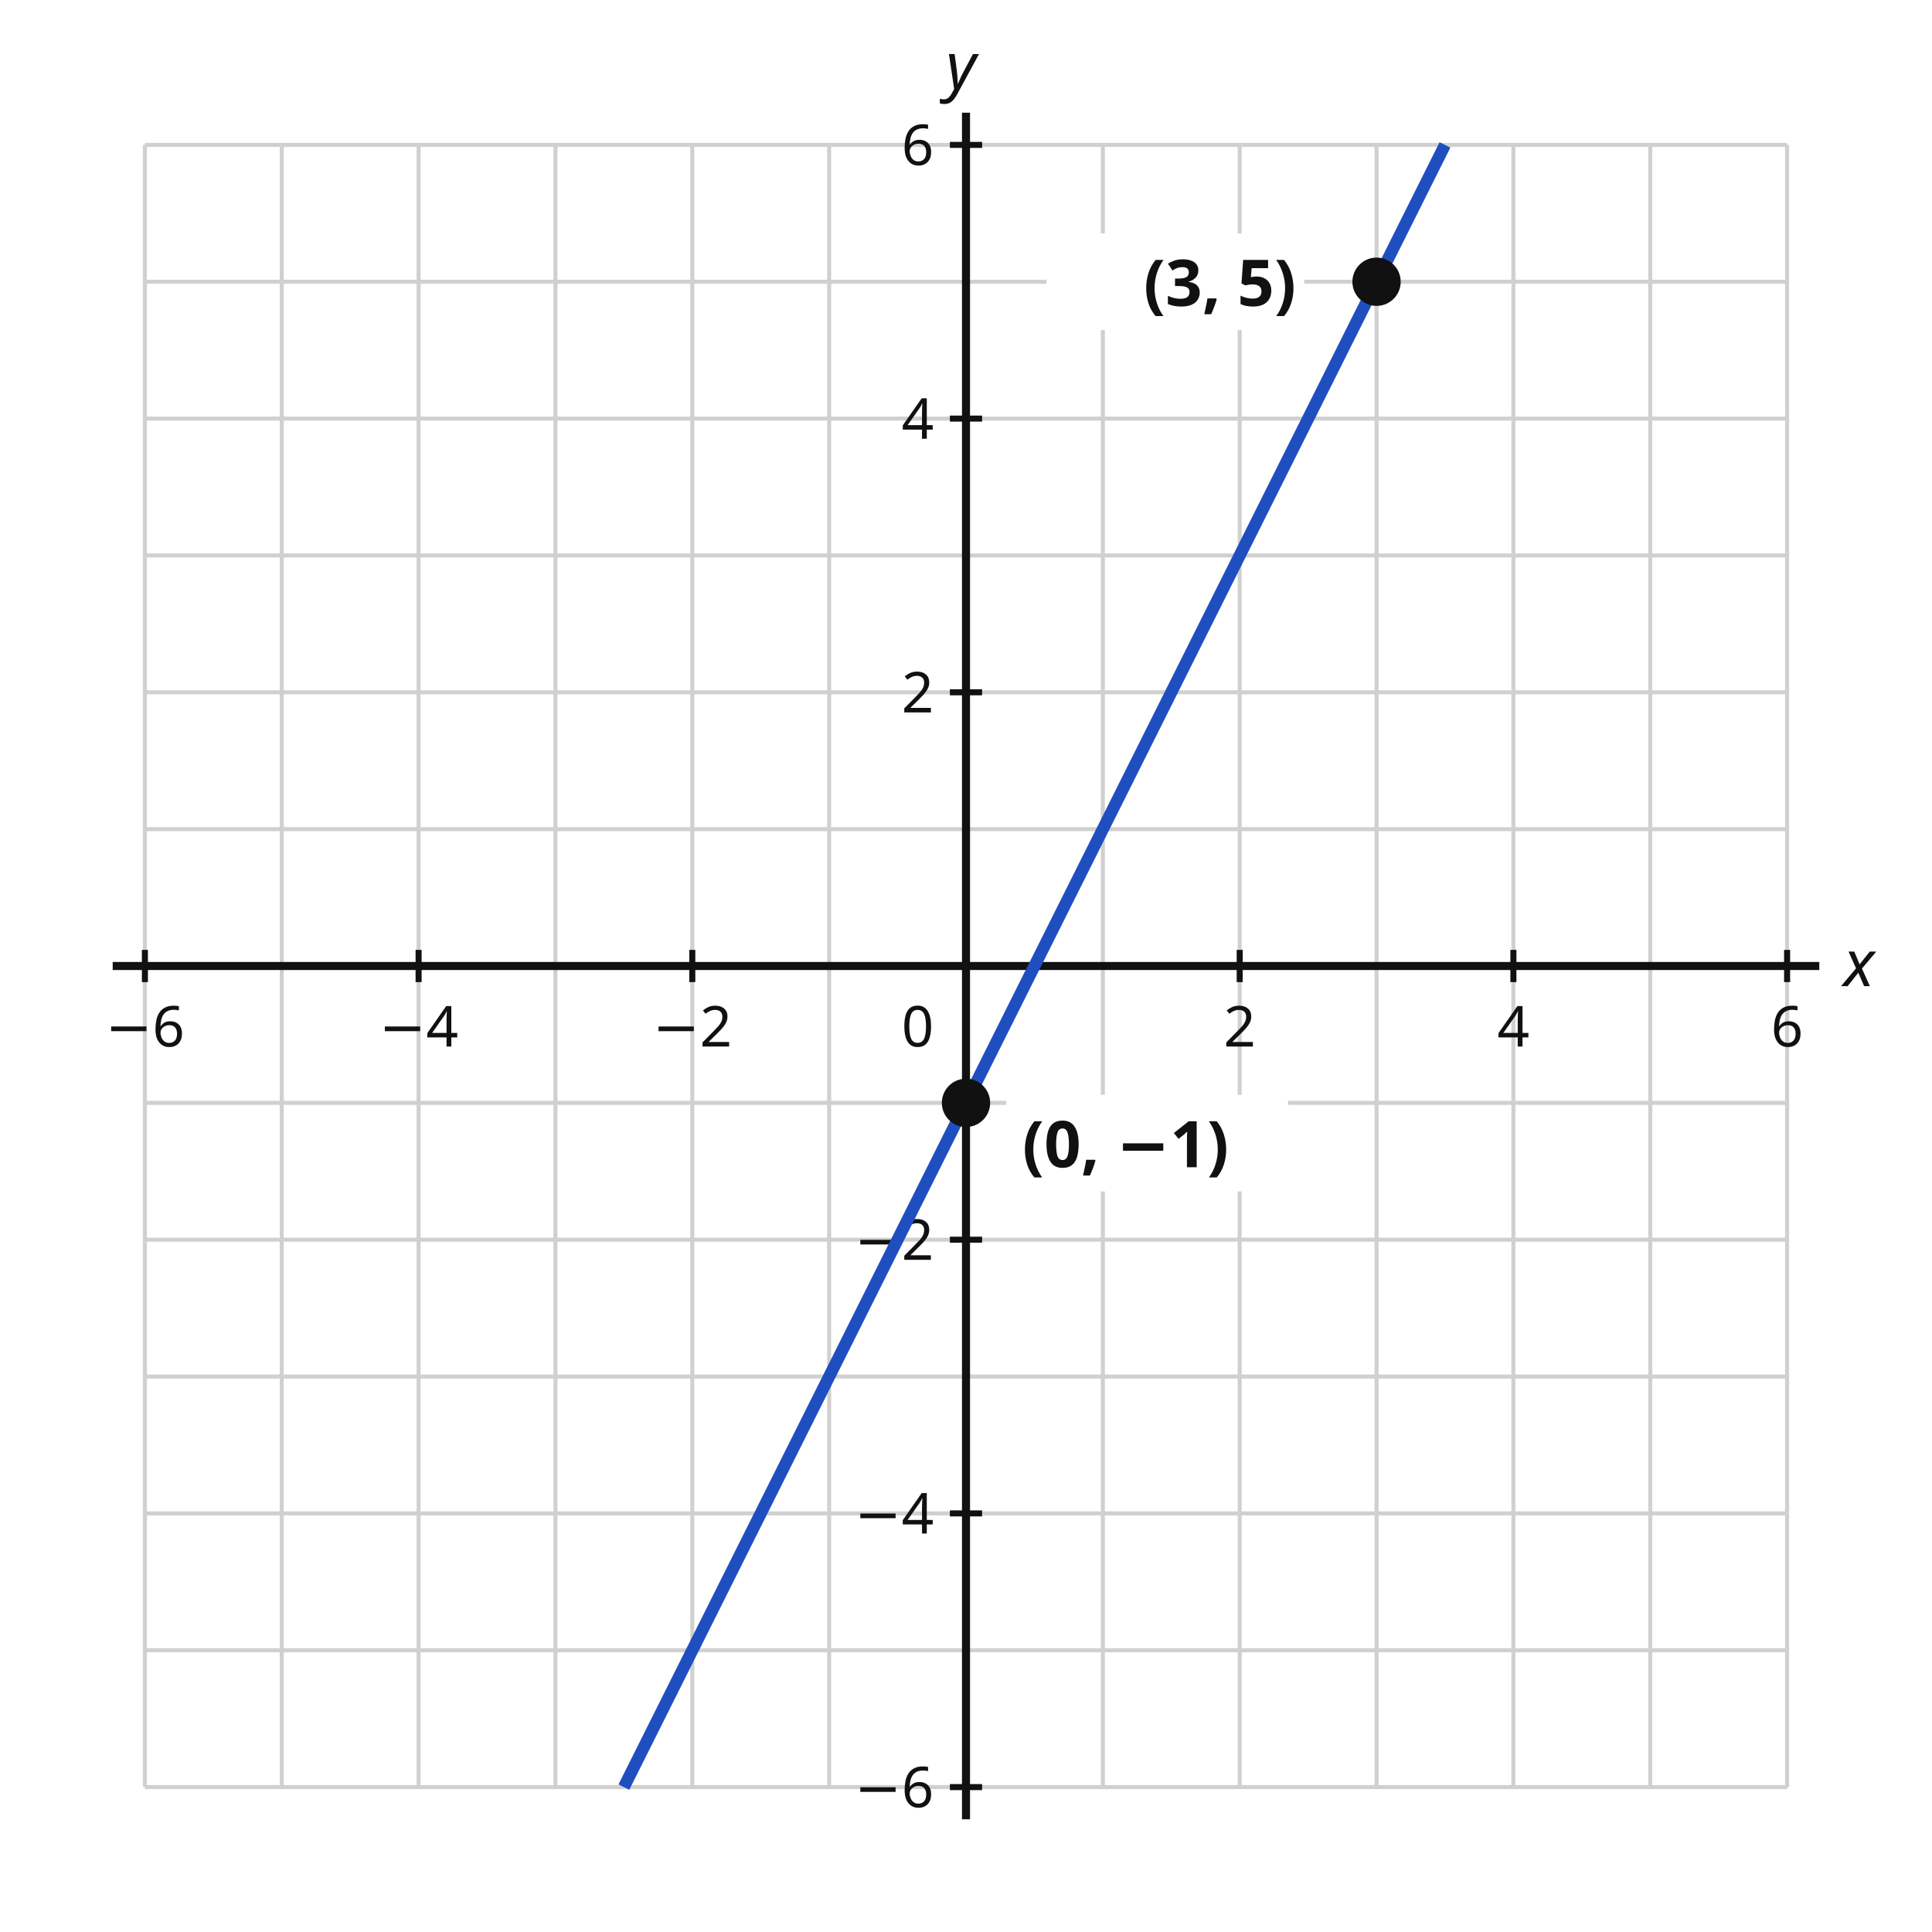
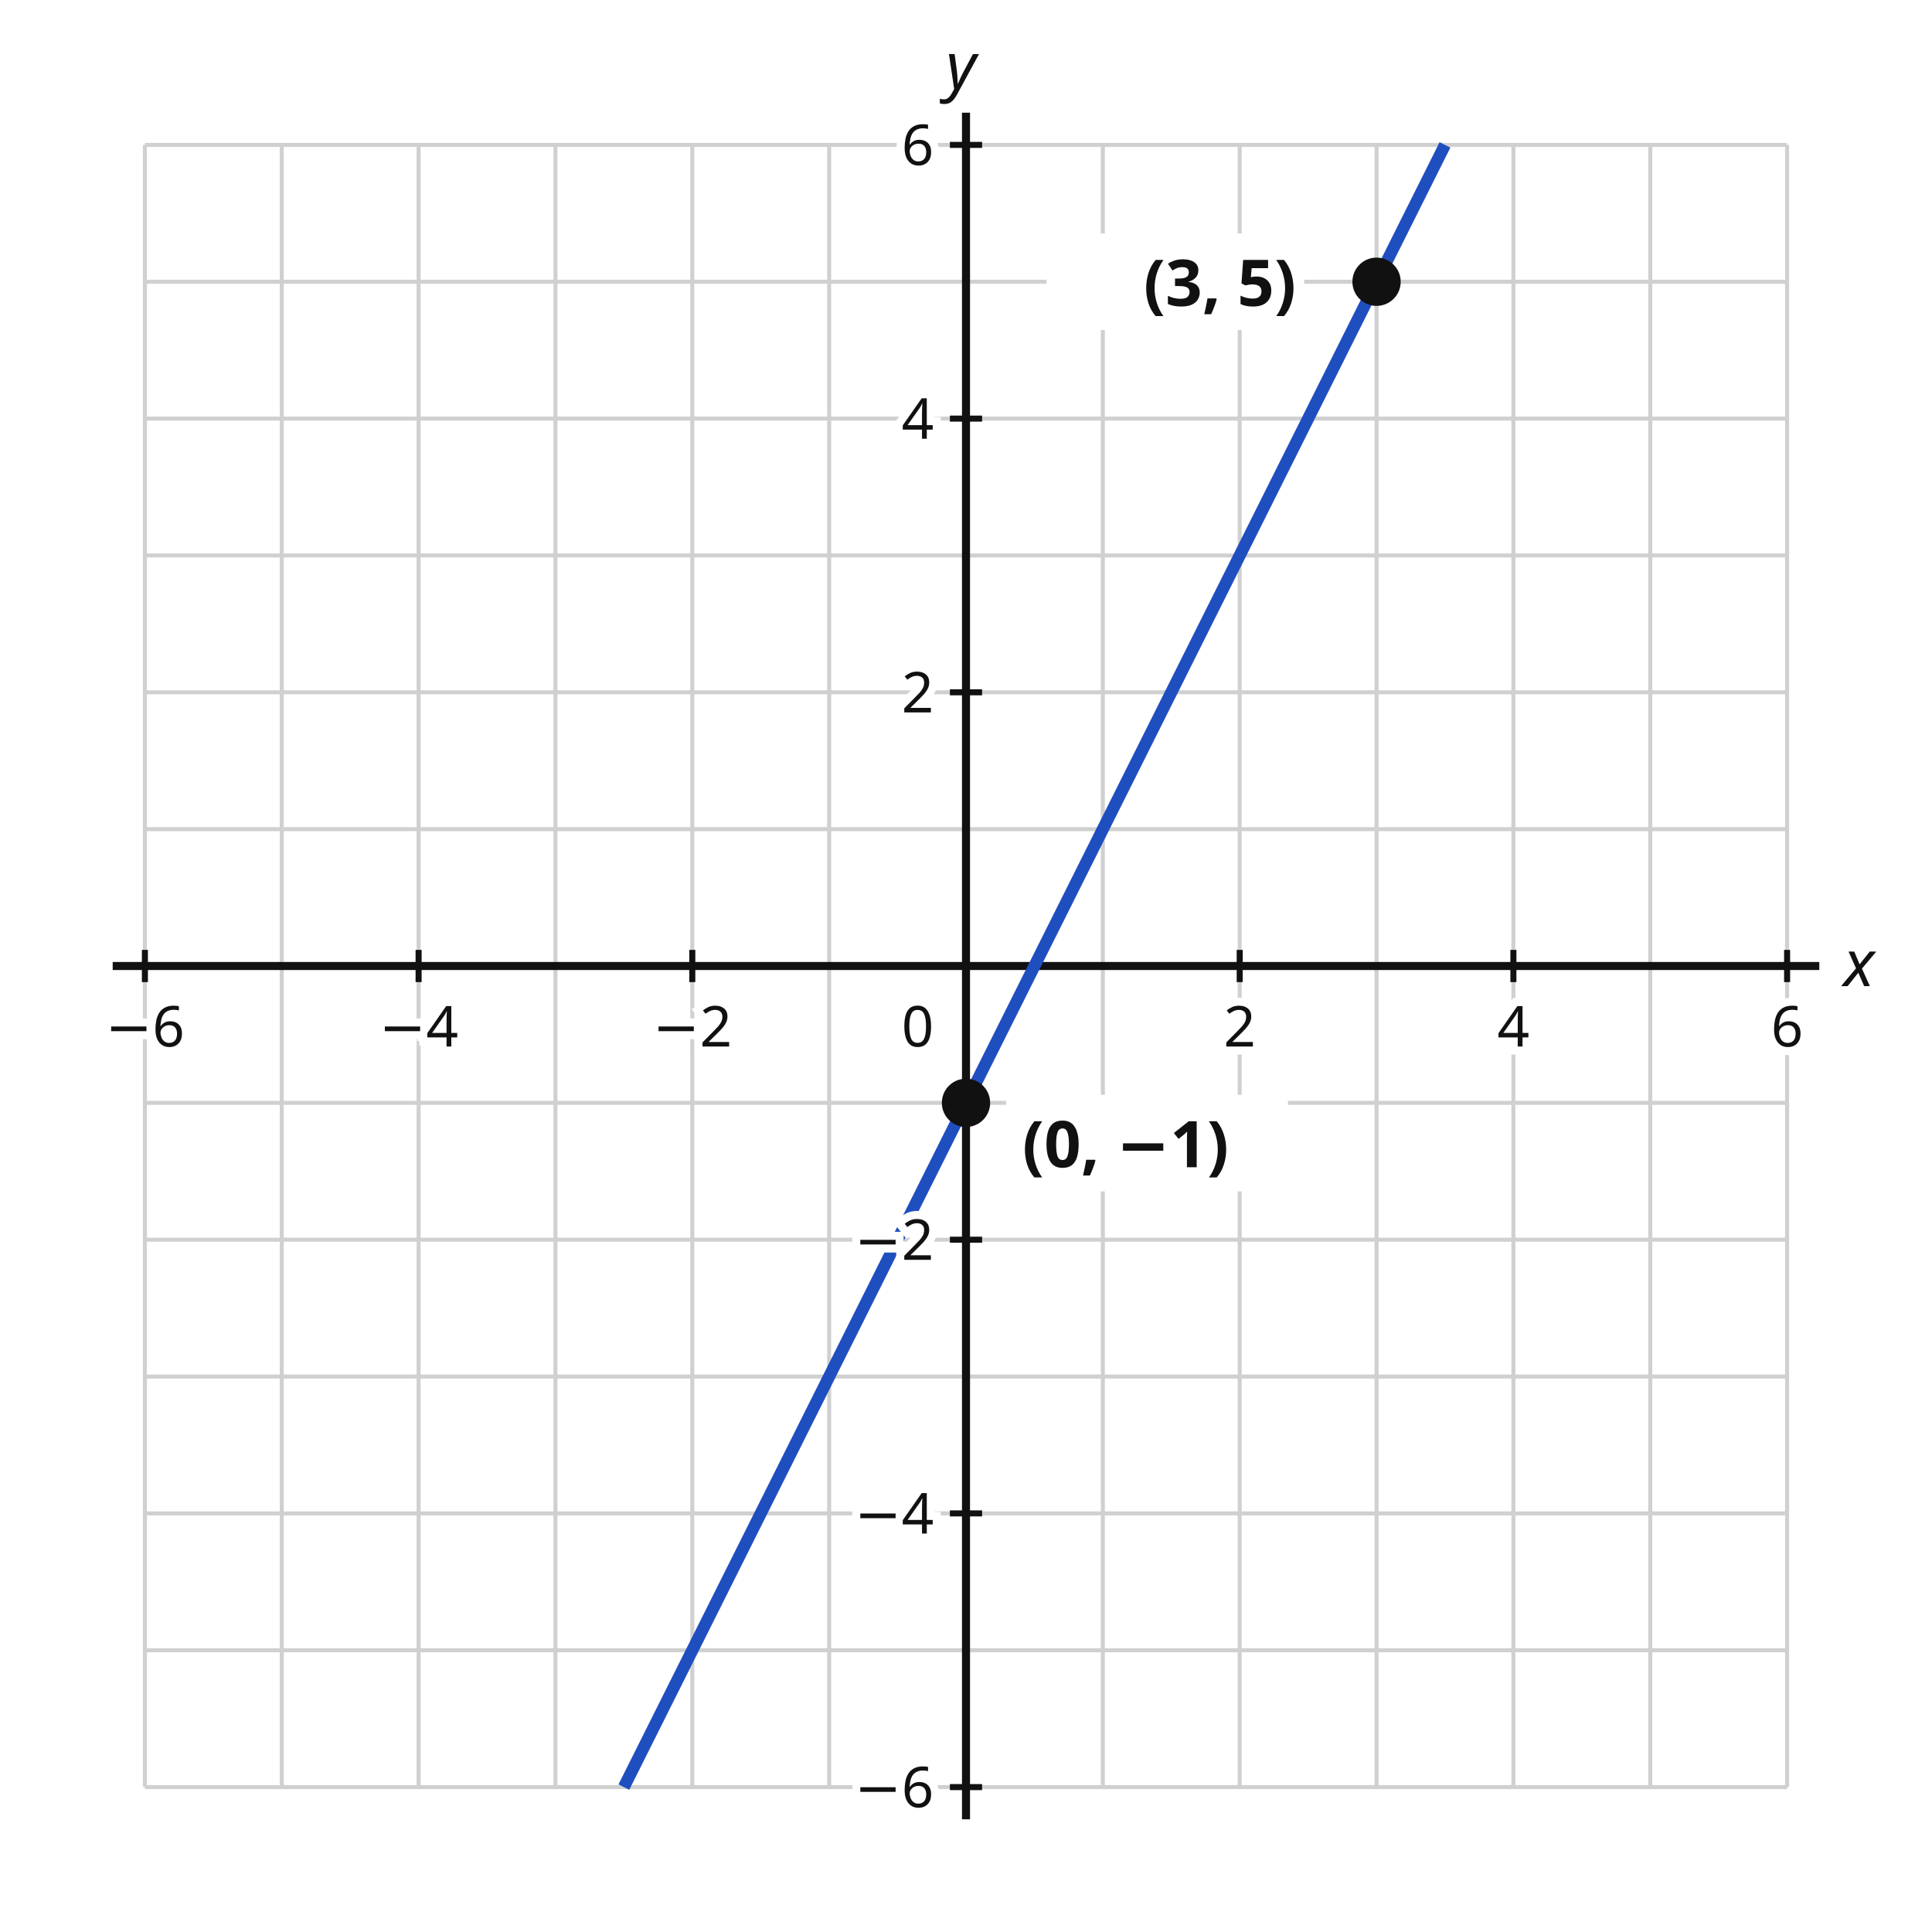
<svg xmlns="http://www.w3.org/2000/svg" viewBox="0 0 480 480" width="480" height="480" role="img" aria-label="Line through two marked points">
  <rect x="0" y="0" width="480" height="480" fill="#ffffff" />
  <line x1="36" y1="36" x2="36" y2="444" stroke="#d0d0d0" stroke-width="1" />
  <line x1="36" y1="36" x2="444" y2="36" stroke="#d0d0d0" stroke-width="1" />
  <line x1="70" y1="36" x2="70" y2="444" stroke="#d0d0d0" stroke-width="1" />
  <line x1="36" y1="70" x2="444" y2="70" stroke="#d0d0d0" stroke-width="1" />
  <line x1="104" y1="36" x2="104" y2="444" stroke="#d0d0d0" stroke-width="1" />
  <line x1="36" y1="104" x2="444" y2="104" stroke="#d0d0d0" stroke-width="1" />
  <line x1="138" y1="36" x2="138" y2="444" stroke="#d0d0d0" stroke-width="1" />
  <line x1="36" y1="138" x2="444" y2="138" stroke="#d0d0d0" stroke-width="1" />
  <line x1="172" y1="36" x2="172" y2="444" stroke="#d0d0d0" stroke-width="1" />
  <line x1="36" y1="172" x2="444" y2="172" stroke="#d0d0d0" stroke-width="1" />
  <line x1="206" y1="36" x2="206" y2="444" stroke="#d0d0d0" stroke-width="1" />
  <line x1="36" y1="206" x2="444" y2="206" stroke="#d0d0d0" stroke-width="1" />
  <line x1="274" y1="36" x2="274" y2="444" stroke="#d0d0d0" stroke-width="1" />
  <line x1="36" y1="274" x2="444" y2="274" stroke="#d0d0d0" stroke-width="1" />
  <line x1="308" y1="36" x2="308" y2="444" stroke="#d0d0d0" stroke-width="1" />
  <line x1="36" y1="308" x2="444" y2="308" stroke="#d0d0d0" stroke-width="1" />
  <line x1="342" y1="36" x2="342" y2="444" stroke="#d0d0d0" stroke-width="1" />
  <line x1="36" y1="342" x2="444" y2="342" stroke="#d0d0d0" stroke-width="1" />
  <line x1="376" y1="36" x2="376" y2="444" stroke="#d0d0d0" stroke-width="1" />
  <line x1="36" y1="376" x2="444" y2="376" stroke="#d0d0d0" stroke-width="1" />
  <line x1="410" y1="36" x2="410" y2="444" stroke="#d0d0d0" stroke-width="1" />
  <line x1="36" y1="410" x2="444" y2="410" stroke="#d0d0d0" stroke-width="1" />
  <line x1="444" y1="36" x2="444" y2="444" stroke="#d0d0d0" stroke-width="1" />
  <line x1="36" y1="444" x2="444" y2="444" stroke="#d0d0d0" stroke-width="1" />
  <line x1="28" y1="240" x2="452" y2="240" stroke="#111" stroke-width="2" />
  <line x1="240" y1="28" x2="240" y2="452" stroke="#111" stroke-width="2" />
  <text x="458" y="245" font-family="sans-serif" fill="#111" font-size="16" font-style="italic">x</text>
  <text x="235" y="22" font-family="sans-serif" fill="#111" font-size="16" font-style="italic">y</text>
  <line x1="36" y1="236" x2="36" y2="244" stroke="#111" stroke-width="1.5" />
  <line x1="236" y1="444" x2="244" y2="444" stroke="#111" stroke-width="1.5" />
-   <text x="36" y="260" font-family="sans-serif" fill="#111" font-size="14" text-anchor="middle">−6</text>
-   <text x="232" y="449" font-family="sans-serif" fill="#111" font-size="14" text-anchor="end">−6</text>
  <line x1="104" y1="236" x2="104" y2="244" stroke="#111" stroke-width="1.5" />
  <line x1="236" y1="376" x2="244" y2="376" stroke="#111" stroke-width="1.5" />
-   <text x="104" y="260" font-family="sans-serif" fill="#111" font-size="14" text-anchor="middle">−4</text>
-   <text x="232" y="381" font-family="sans-serif" fill="#111" font-size="14" text-anchor="end">−4</text>
  <line x1="172" y1="236" x2="172" y2="244" stroke="#111" stroke-width="1.5" />
  <line x1="236" y1="308" x2="244" y2="308" stroke="#111" stroke-width="1.5" />
-   <text x="172" y="260" font-family="sans-serif" fill="#111" font-size="14" text-anchor="middle">−2</text>
-   <text x="232" y="313" font-family="sans-serif" fill="#111" font-size="14" text-anchor="end">−2</text>
  <line x1="308" y1="236" x2="308" y2="244" stroke="#111" stroke-width="1.5" />
  <line x1="236" y1="172" x2="244" y2="172" stroke="#111" stroke-width="1.5" />
-   <text x="308" y="260" font-family="sans-serif" fill="#111" font-size="14" text-anchor="middle">2</text>
-   <text x="232" y="177" font-family="sans-serif" fill="#111" font-size="14" text-anchor="end">2</text>
  <line x1="376" y1="236" x2="376" y2="244" stroke="#111" stroke-width="1.5" />
  <line x1="236" y1="104" x2="244" y2="104" stroke="#111" stroke-width="1.5" />
-   <text x="376" y="260" font-family="sans-serif" fill="#111" font-size="14" text-anchor="middle">4</text>
-   <text x="232" y="109" font-family="sans-serif" fill="#111" font-size="14" text-anchor="end">4</text>
  <line x1="444" y1="236" x2="444" y2="244" stroke="#111" stroke-width="1.5" />
  <line x1="236" y1="36" x2="244" y2="36" stroke="#111" stroke-width="1.5" />
-   <text x="444" y="260" font-family="sans-serif" fill="#111" font-size="14" text-anchor="middle">6</text>
-   <text x="232" y="41" font-family="sans-serif" fill="#111" font-size="14" text-anchor="end">6</text>
-   <text x="232" y="260" font-family="sans-serif" fill="#111" font-size="14" text-anchor="end">0</text>
  <line x1="155" y1="444" x2="359" y2="36" stroke="#1f4fbf" stroke-width="3" />
  <circle cx="240" cy="274" r="6" fill="#111" />
  <circle cx="342" cy="70" r="6" fill="#111" />
  <rect x="250" y="272" width="70" height="24" fill="#ffffff" />
  <text x="254" y="290" font-family="sans-serif" fill="#111" font-size="16" font-weight="bold">(0, −1)</text>
  <rect x="260" y="58" width="64" height="24" fill="#ffffff" />
  <text x="322" y="76" font-family="sans-serif" fill="#111" font-size="16" font-weight="bold" text-anchor="end">(3, 5)</text>
+   <text stroke="#fff" stroke-width="4" paint-order="stroke" x="36" y="260" font-family="sans-serif" fill="#111" font-size="14" text-anchor="middle">−6</text>
+   <text stroke="#fff" stroke-width="4" paint-order="stroke" x="232" y="449" font-family="sans-serif" fill="#111" font-size="14" text-anchor="end">−6</text>
+   <text stroke="#fff" stroke-width="4" paint-order="stroke" x="104" y="260" font-family="sans-serif" fill="#111" font-size="14" text-anchor="middle">−4</text>
+   <text stroke="#fff" stroke-width="4" paint-order="stroke" x="232" y="381" font-family="sans-serif" fill="#111" font-size="14" text-anchor="end">−4</text>
+   <text stroke="#fff" stroke-width="4" paint-order="stroke" x="172" y="260" font-family="sans-serif" fill="#111" font-size="14" text-anchor="middle">−2</text>
+   <text stroke="#fff" stroke-width="4" paint-order="stroke" x="232" y="313" font-family="sans-serif" fill="#111" font-size="14" text-anchor="end">−2</text>
+   <text stroke="#fff" stroke-width="4" paint-order="stroke" x="308" y="260" font-family="sans-serif" fill="#111" font-size="14" text-anchor="middle">2</text>
+   <text stroke="#fff" stroke-width="4" paint-order="stroke" x="232" y="177" font-family="sans-serif" fill="#111" font-size="14" text-anchor="end">2</text>
+   <text stroke="#fff" stroke-width="4" paint-order="stroke" x="376" y="260" font-family="sans-serif" fill="#111" font-size="14" text-anchor="middle">4</text>
+   <text stroke="#fff" stroke-width="4" paint-order="stroke" x="232" y="109" font-family="sans-serif" fill="#111" font-size="14" text-anchor="end">4</text>
+   <text stroke="#fff" stroke-width="4" paint-order="stroke" x="444" y="260" font-family="sans-serif" fill="#111" font-size="14" text-anchor="middle">6</text>
+   <text stroke="#fff" stroke-width="4" paint-order="stroke" x="232" y="41" font-family="sans-serif" fill="#111" font-size="14" text-anchor="end">6</text>
+   <text stroke="#fff" stroke-width="4" paint-order="stroke" x="232" y="260" font-family="sans-serif" fill="#111" font-size="14" text-anchor="end">0</text>
</svg>
